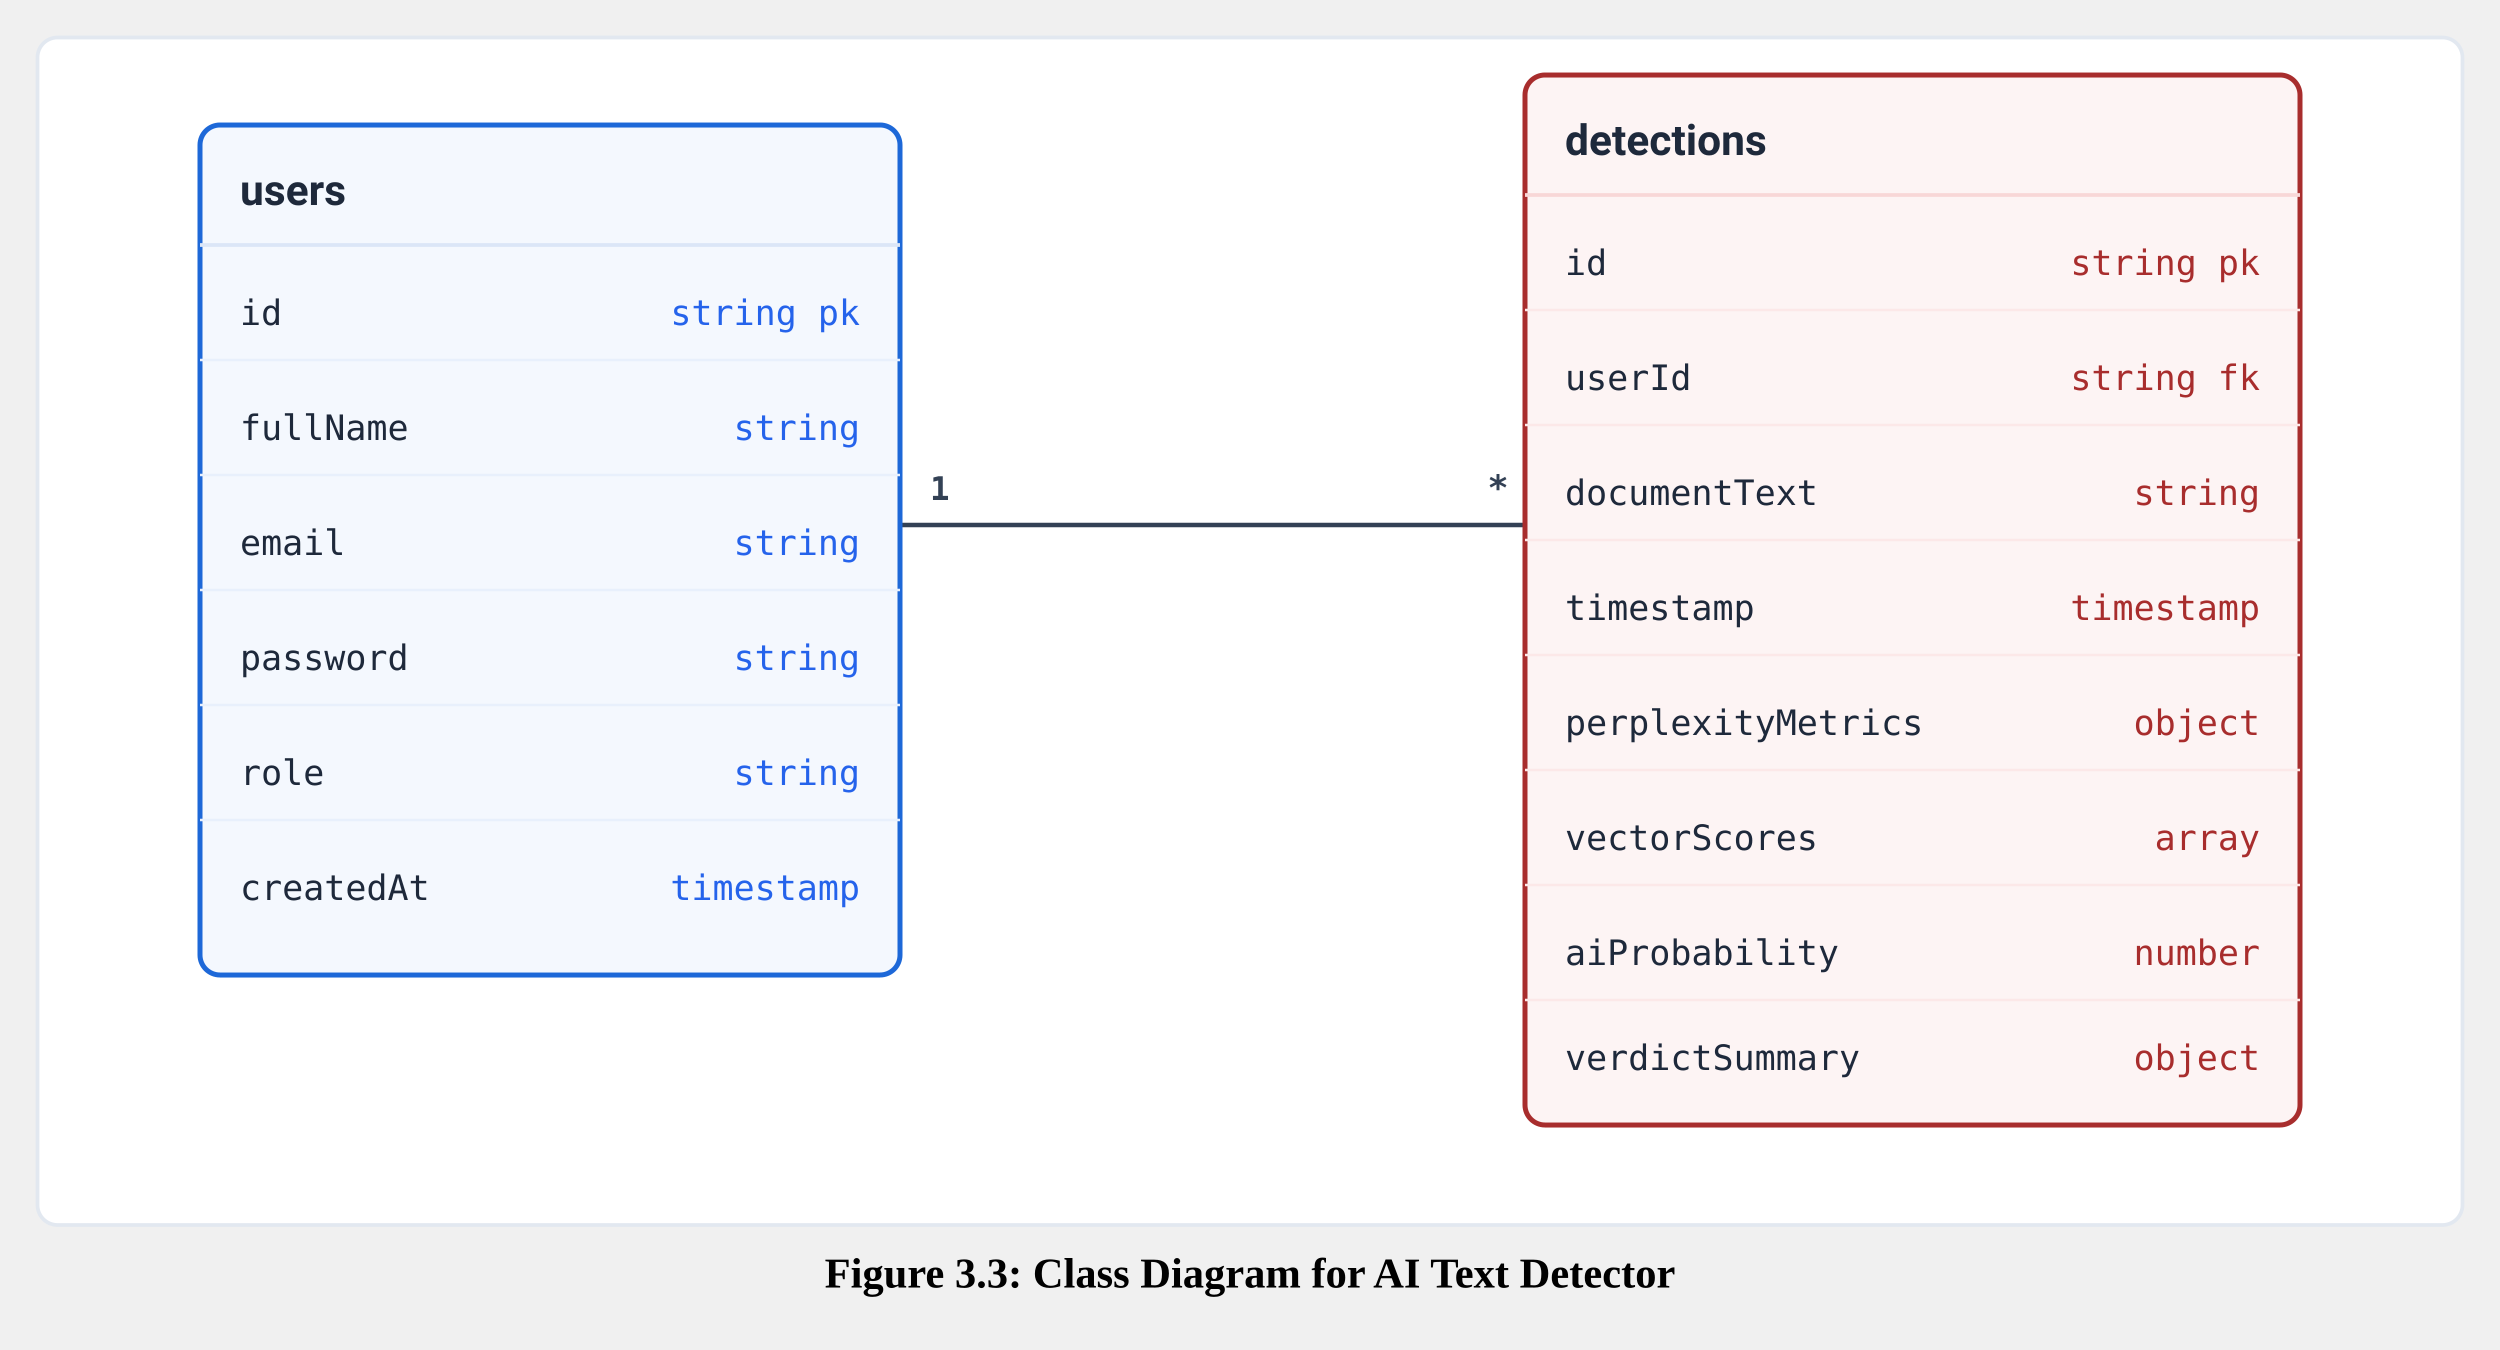
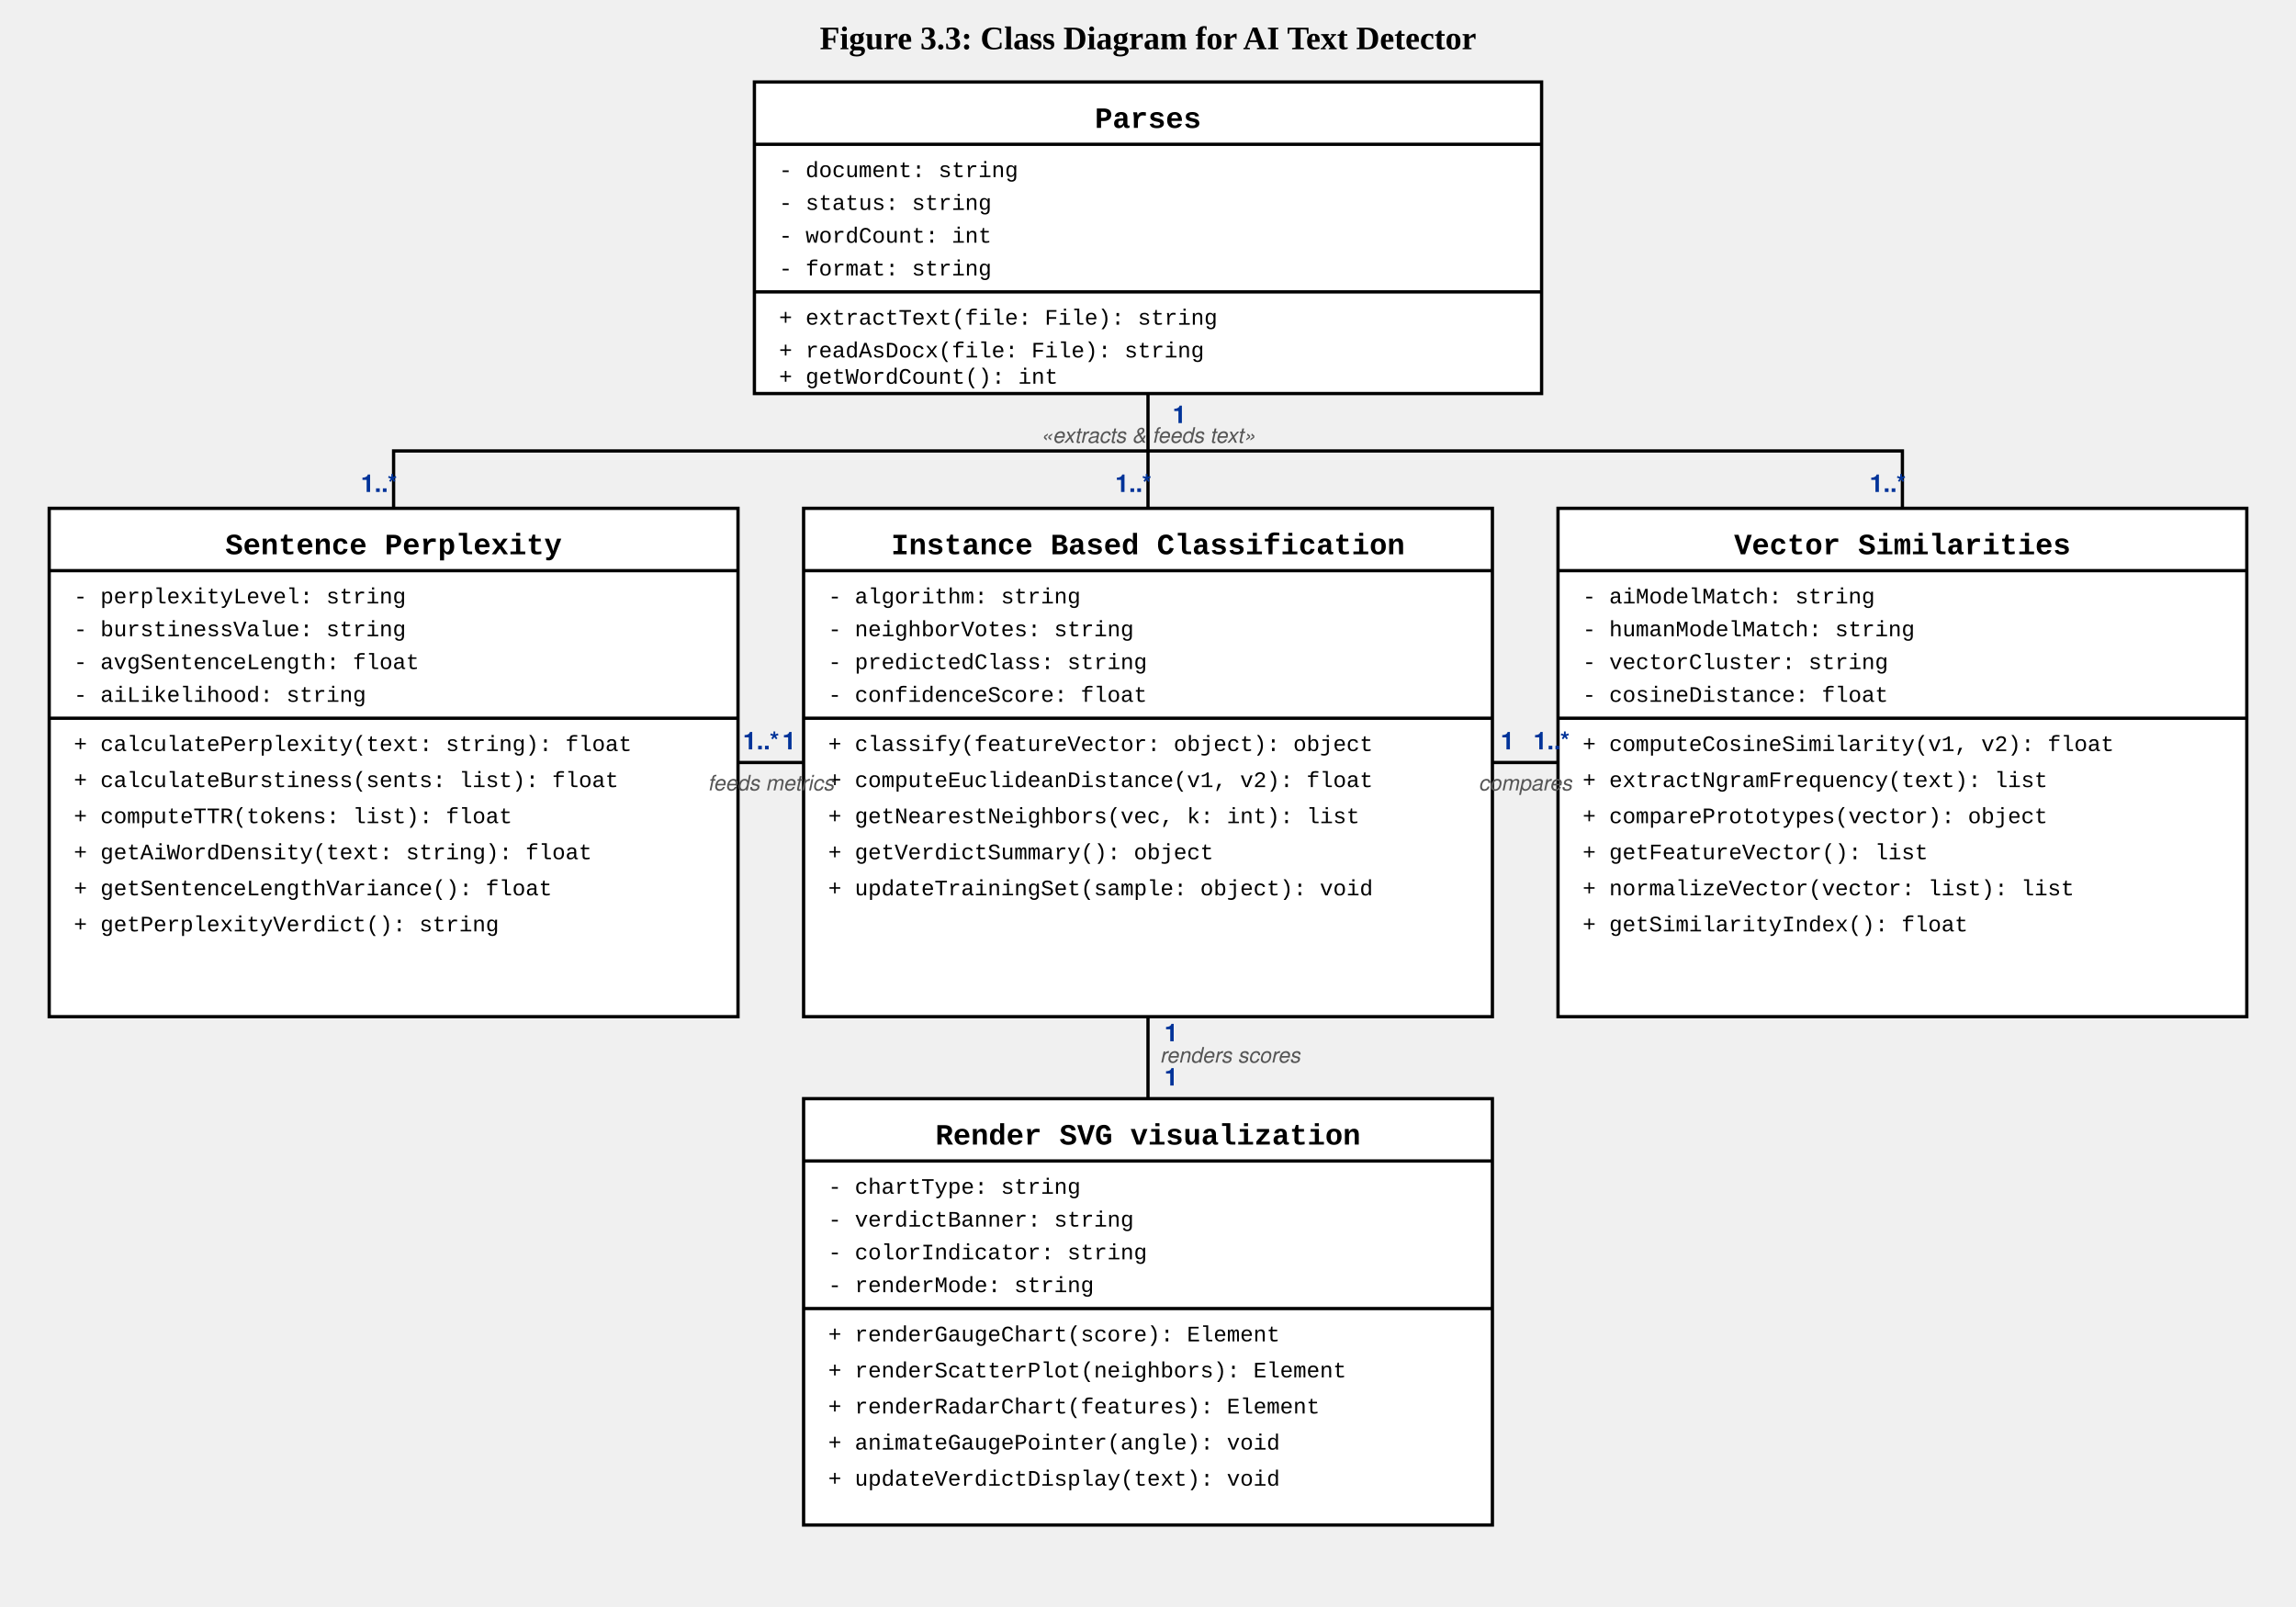
- <svg xmlns="http://www.w3.org/2000/svg" viewBox="0 0 1000 540" width="100%" height="100%" style="background-color: #ffffff; font-family: -apple-system, BlinkMacSystemFont, 'Segoe UI', Roboto, Helvetica, Arial, sans-serif;">
-   <rect x="15" y="15" width="970" height="475" rx="8" fill="#ffffff" stroke="#e2e8f0" stroke-width="1.5" />
-   <line x1="360" y1="210" x2="610" y2="210" stroke="#334155" stroke-width="1.8" />
-   <text x="372" y="200" font-size="13" font-family="Consolas, Monaco, monospace" font-weight="bold" fill="#334155">1</text>
-   <text x="595" y="200" font-size="14" font-family="Consolas, Monaco, monospace" font-weight="bold" fill="#334155">*</text>
-   <g transform="translate(80, 50)">
-     <rect width="280" height="340" rx="8" fill="#f4f8fe" stroke="#1d68d8" stroke-width="2" />
-     <text x="16" y="32" font-size="17" font-weight="600" fill="#1e293b">users</text>
-     <line x1="0" y1="48" x2="280" y2="48" stroke="#dbe6f7" stroke-width="1.5" />
-     <line x1="0" y1="94" x2="280" y2="94" stroke="#e8f0fc" stroke-width="1" />
-     <text x="16" y="80" font-size="14" font-family="Consolas, Monaco, monospace" fill="#1e293b">id</text>
-     <text x="264" y="80" font-size="14" font-family="Consolas, Monaco, monospace" fill="#2563eb" text-anchor="end">string pk</text>
-     <line x1="0" y1="140" x2="280" y2="140" stroke="#e8f0fc" stroke-width="1" />
-     <text x="16" y="126" font-size="14" font-family="Consolas, Monaco, monospace" fill="#1e293b">fullName</text>
-     <text x="264" y="126" font-size="14" font-family="Consolas, Monaco, monospace" fill="#2563eb" text-anchor="end">string</text>
-     <line x1="0" y1="186" x2="280" y2="186" stroke="#e8f0fc" stroke-width="1" />
-     <text x="16" y="172" font-size="14" font-family="Consolas, Monaco, monospace" fill="#1e293b">email</text>
-     <text x="264" y="172" font-size="14" font-family="Consolas, Monaco, monospace" fill="#2563eb" text-anchor="end">string</text>
-     <line x1="0" y1="232" x2="280" y2="232" stroke="#e8f0fc" stroke-width="1" />
-     <text x="16" y="218" font-size="14" font-family="Consolas, Monaco, monospace" fill="#1e293b">password</text>
-     <text x="264" y="218" font-size="14" font-family="Consolas, Monaco, monospace" fill="#2563eb" text-anchor="end">string</text>
-     <line x1="0" y1="278" x2="280" y2="278" stroke="#e8f0fc" stroke-width="1" />
-     <text x="16" y="264" font-size="14" font-family="Consolas, Monaco, monospace" fill="#1e293b">role</text>
-     <text x="264" y="264" font-size="14" font-family="Consolas, Monaco, monospace" fill="#2563eb" text-anchor="end">string</text>
-     <text x="16" y="310" font-size="14" font-family="Consolas, Monaco, monospace" fill="#1e293b">createdAt</text>
-     <text x="264" y="310" font-size="14" font-family="Consolas, Monaco, monospace" fill="#2563eb" text-anchor="end">timestamp</text>
+ <svg xmlns="http://www.w3.org/2000/svg" viewBox="0 0 1400 980" width="1400" height="980" style="background-color: #ffffff;">
+   <style>
+     .cls-box { fill: #ffffff; stroke: #000000; stroke-width: 2; }
+     .cls-header { font-family: 'Consolas', 'Courier New', monospace; font-size: 18px; font-weight: bold; text-anchor: middle; fill: #000000; }
+     .cls-text { font-family: 'Consolas', 'Courier New', monospace; font-size: 13.5px; fill: #000000; }
+     .line { stroke: #000000; stroke-width: 2; fill: none; }
+     .caption { font-family: 'Times New Roman', Times, serif; font-size: 20px; font-weight: bold; text-anchor: middle; fill: #000000; }
+     .mult { font-family: 'Helvetica', Arial, sans-serif; font-size: 15px; font-weight: bold; fill: #003399; }
+     .role { font-family: 'Helvetica', Arial, sans-serif; font-size: 13px; font-style: italic; fill: #555555; text-anchor: middle; }
+   </style>
+   <text x="700" y="30" class="caption">Figure 3.3: Class Diagram for AI Text Detector</text>
+   <g transform="translate(460, 50)">
+     <rect class="cls-box" x="0" y="0" width="480" height="190" />
+     <text x="240" y="28" class="cls-header">Parses</text>
+     <line x1="0" y1="38" x2="480" y2="38" class="line" />
+     <text x="15" y="58" class="cls-text">- document: string</text>
+     <text x="15" y="78" class="cls-text">- status: string</text>
+     <text x="15" y="98" class="cls-text">- wordCount: int</text>
+     <text x="15" y="118" class="cls-text">- format: string</text>
+     <line x1="0" y1="128" x2="480" y2="128" class="line" />
+     <text x="15" y="148" class="cls-text">+ extractText(file: File): string</text>
+     <text x="15" y="168" class="cls-text">+ readAsDocx(file: File): string</text>
+     <text x="15" y="184" class="cls-text">+ getWordCount(): int</text>
  </g>
-   <g transform="translate(610, 30)">
-     <rect width="310" height="420" rx="8" fill="#fdf4f4" stroke="#a82d2d" stroke-width="2" />
-     <text x="16" y="32" font-size="17" font-weight="600" fill="#1e293b">detections</text>
-     <line x1="0" y1="48" x2="310" y2="48" stroke="#f8d7d7" stroke-width="1.5" />
-     <line x1="0" y1="94" x2="310" y2="94" stroke="#fce8e8" stroke-width="1" />
-     <text x="16" y="80" font-size="14" font-family="Consolas, Monaco, monospace" fill="#1e293b">id</text>
-     <text x="294" y="80" font-size="14" font-family="Consolas, Monaco, monospace" fill="#a82d2d" text-anchor="end">string pk</text>
-     <line x1="0" y1="140" x2="310" y2="140" stroke="#fce8e8" stroke-width="1" />
-     <text x="16" y="126" font-size="14" font-family="Consolas, Monaco, monospace" fill="#1e293b">userId</text>
-     <text x="294" y="126" font-size="14" font-family="Consolas, Monaco, monospace" fill="#a82d2d" text-anchor="end">string fk</text>
-     <line x1="0" y1="186" x2="310" y2="186" stroke="#fce8e8" stroke-width="1" />
-     <text x="16" y="172" font-size="14" font-family="Consolas, Monaco, monospace" fill="#1e293b">documentText</text>
-     <text x="294" y="172" font-size="14" font-family="Consolas, Monaco, monospace" fill="#a82d2d" text-anchor="end">string</text>
-     <line x1="0" y1="232" x2="310" y2="232" stroke="#fce8e8" stroke-width="1" />
-     <text x="16" y="218" font-size="14" font-family="Consolas, Monaco, monospace" fill="#1e293b">timestamp</text>
-     <text x="294" y="218" font-size="14" font-family="Consolas, Monaco, monospace" fill="#a82d2d" text-anchor="end">timestamp</text>
-     <line x1="0" y1="278" x2="310" y2="278" stroke="#fce8e8" stroke-width="1" />
-     <text x="16" y="264" font-size="14" font-family="Consolas, Monaco, monospace" fill="#1e293b">perplexityMetrics</text>
-     <text x="294" y="264" font-size="14" font-family="Consolas, Monaco, monospace" fill="#a82d2d" text-anchor="end">object</text>
-     <line x1="0" y1="324" x2="310" y2="324" stroke="#fce8e8" stroke-width="1" />
-     <text x="16" y="310" font-size="14" font-family="Consolas, Monaco, monospace" fill="#1e293b">vectorScores</text>
-     <text x="294" y="310" font-size="14" font-family="Consolas, Monaco, monospace" fill="#a82d2d" text-anchor="end">array</text>
-     <line x1="0" y1="370" x2="310" y2="370" stroke="#fce8e8" stroke-width="1" />
-     <text x="16" y="356" font-size="14" font-family="Consolas, Monaco, monospace" fill="#1e293b">aiProbability</text>
-     <text x="294" y="356" font-size="14" font-family="Consolas, Monaco, monospace" fill="#a82d2d" text-anchor="end">number</text>
-     <text x="16" y="398" font-size="14" font-family="Consolas, Monaco, monospace" fill="#1e293b">verdictSummary</text>
-     <text x="294" y="398" font-size="14" font-family="Consolas, Monaco, monospace" fill="#a82d2d" text-anchor="end">object</text>
+   <g transform="translate(30, 310)">
+     <rect class="cls-box" x="0" y="0" width="420" height="310" />
+     <text x="210" y="28" class="cls-header">Sentence Perplexity</text>
+     <line x1="0" y1="38" x2="420" y2="38" class="line" />
+     <text x="15" y="58" class="cls-text">- perplexityLevel: string</text>
+     <text x="15" y="78" class="cls-text">- burstinessValue: string</text>
+     <text x="15" y="98" class="cls-text">- avgSentenceLength: float</text>
+     <text x="15" y="118" class="cls-text">- aiLikelihood: string</text>
+     <line x1="0" y1="128" x2="420" y2="128" class="line" />
+     <text x="15" y="148" class="cls-text">+ calculatePerplexity(text: string): float</text>
+     <text x="15" y="170" class="cls-text">+ calculateBurstiness(sents: list): float</text>
+     <text x="15" y="192" class="cls-text">+ computeTTR(tokens: list): float</text>
+     <text x="15" y="214" class="cls-text">+ getAiWordDensity(text: string): float</text>
+     <text x="15" y="236" class="cls-text">+ getSentenceLengthVariance(): float</text>
+     <text x="15" y="258" class="cls-text">+ getPerplexityVerdict(): string</text>
  </g>
-   <text x="500" y="515" font-family="Times New Roman, Georgia, serif" font-weight="bold" font-size="17" fill="#000000" text-anchor="middle">Figure 3.3: Class Diagram for AI Text Detector</text>
+   <g transform="translate(490, 310)">
+     <rect class="cls-box" x="0" y="0" width="420" height="310" />
+     <text x="210" y="28" class="cls-header">Instance Based Classification</text>
+     <line x1="0" y1="38" x2="420" y2="38" class="line" />
+     <text x="15" y="58" class="cls-text">- algorithm: string</text>
+     <text x="15" y="78" class="cls-text">- neighborVotes: string</text>
+     <text x="15" y="98" class="cls-text">- predictedClass: string</text>
+     <text x="15" y="118" class="cls-text">- confidenceScore: float</text>
+     <line x1="0" y1="128" x2="420" y2="128" class="line" />
+     <text x="15" y="148" class="cls-text">+ classify(featureVector: object): object</text>
+     <text x="15" y="170" class="cls-text">+ computeEuclideanDistance(v1, v2): float</text>
+     <text x="15" y="192" class="cls-text">+ getNearestNeighbors(vec, k: int): list</text>
+     <text x="15" y="214" class="cls-text">+ getVerdictSummary(): object</text>
+     <text x="15" y="236" class="cls-text">+ updateTrainingSet(sample: object): void</text>
+   </g>
+   <g transform="translate(950, 310)">
+     <rect class="cls-box" x="0" y="0" width="420" height="310" />
+     <text x="210" y="28" class="cls-header">Vector Similarities</text>
+     <line x1="0" y1="38" x2="420" y2="38" class="line" />
+     <text x="15" y="58" class="cls-text">- aiModelMatch: string</text>
+     <text x="15" y="78" class="cls-text">- humanModelMatch: string</text>
+     <text x="15" y="98" class="cls-text">- vectorCluster: string</text>
+     <text x="15" y="118" class="cls-text">- cosineDistance: float</text>
+     <line x1="0" y1="128" x2="420" y2="128" class="line" />
+     <text x="15" y="148" class="cls-text">+ computeCosineSimilarity(v1, v2): float</text>
+     <text x="15" y="170" class="cls-text">+ extractNgramFrequency(text): list</text>
+     <text x="15" y="192" class="cls-text">+ comparePrototypes(vector): object</text>
+     <text x="15" y="214" class="cls-text">+ getFeatureVector(): list</text>
+     <text x="15" y="236" class="cls-text">+ normalizeVector(vector: list): list</text>
+     <text x="15" y="258" class="cls-text">+ getSimilarityIndex(): float</text>
+   </g>
+   <g transform="translate(490, 670)">
+     <rect class="cls-box" x="0" y="0" width="420" height="260" />
+     <text x="210" y="28" class="cls-header">Render SVG visualization</text>
+     <line x1="0" y1="38" x2="420" y2="38" class="line" />
+     <text x="15" y="58" class="cls-text">- chartType: string</text>
+     <text x="15" y="78" class="cls-text">- verdictBanner: string</text>
+     <text x="15" y="98" class="cls-text">- colorIndicator: string</text>
+     <text x="15" y="118" class="cls-text">- renderMode: string</text>
+     <line x1="0" y1="128" x2="420" y2="128" class="line" />
+     <text x="15" y="148" class="cls-text">+ renderGaugeChart(score): Element</text>
+     <text x="15" y="170" class="cls-text">+ renderScatterPlot(neighbors): Element</text>
+     <text x="15" y="192" class="cls-text">+ renderRadarChart(features): Element</text>
+     <text x="15" y="214" class="cls-text">+ animateGaugePointer(angle): void</text>
+     <text x="15" y="236" class="cls-text">+ updateVerdictDisplay(text): void</text>
+   </g>
+   <path d="M 700 240 L 700 275 L 240 275 L 240 310" class="line" />
+   <path d="M 700 275 L 700 310" class="line" />
+   <path d="M 700 275 L 1160 275 L 1160 310" class="line" />
+   <text x="715" y="258" class="mult">1</text>
+   <text x="700" y="270" class="role">«extracts &amp; feeds text»</text>
+   <text x="220" y="300" class="mult">1..*</text>
+   <text x="680" y="300" class="mult">1..*</text>
+   <text x="1140" y="300" class="mult">1..*</text>
+   <line x1="450" y1="465" x2="490" y2="465" class="line" />
+   <text x="453" y="457" class="mult">1..*</text>
+   <text x="470" y="482" class="role">feeds metrics</text>
+   <text x="477" y="457" class="mult">1</text>
+   <line x1="910" y1="465" x2="950" y2="465" class="line" />
+   <text x="915" y="457" class="mult">1</text>
+   <text x="930" y="482" class="role">compares</text>
+   <text x="935" y="457" class="mult">1..*</text>
+   <line x1="700" y1="620" x2="700" y2="670" class="line" />
+   <text x="710" y="635" class="mult">1</text>
+   <text x="750" y="648" class="role">renders scores</text>
+   <text x="710" y="662" class="mult">1</text>
</svg>
